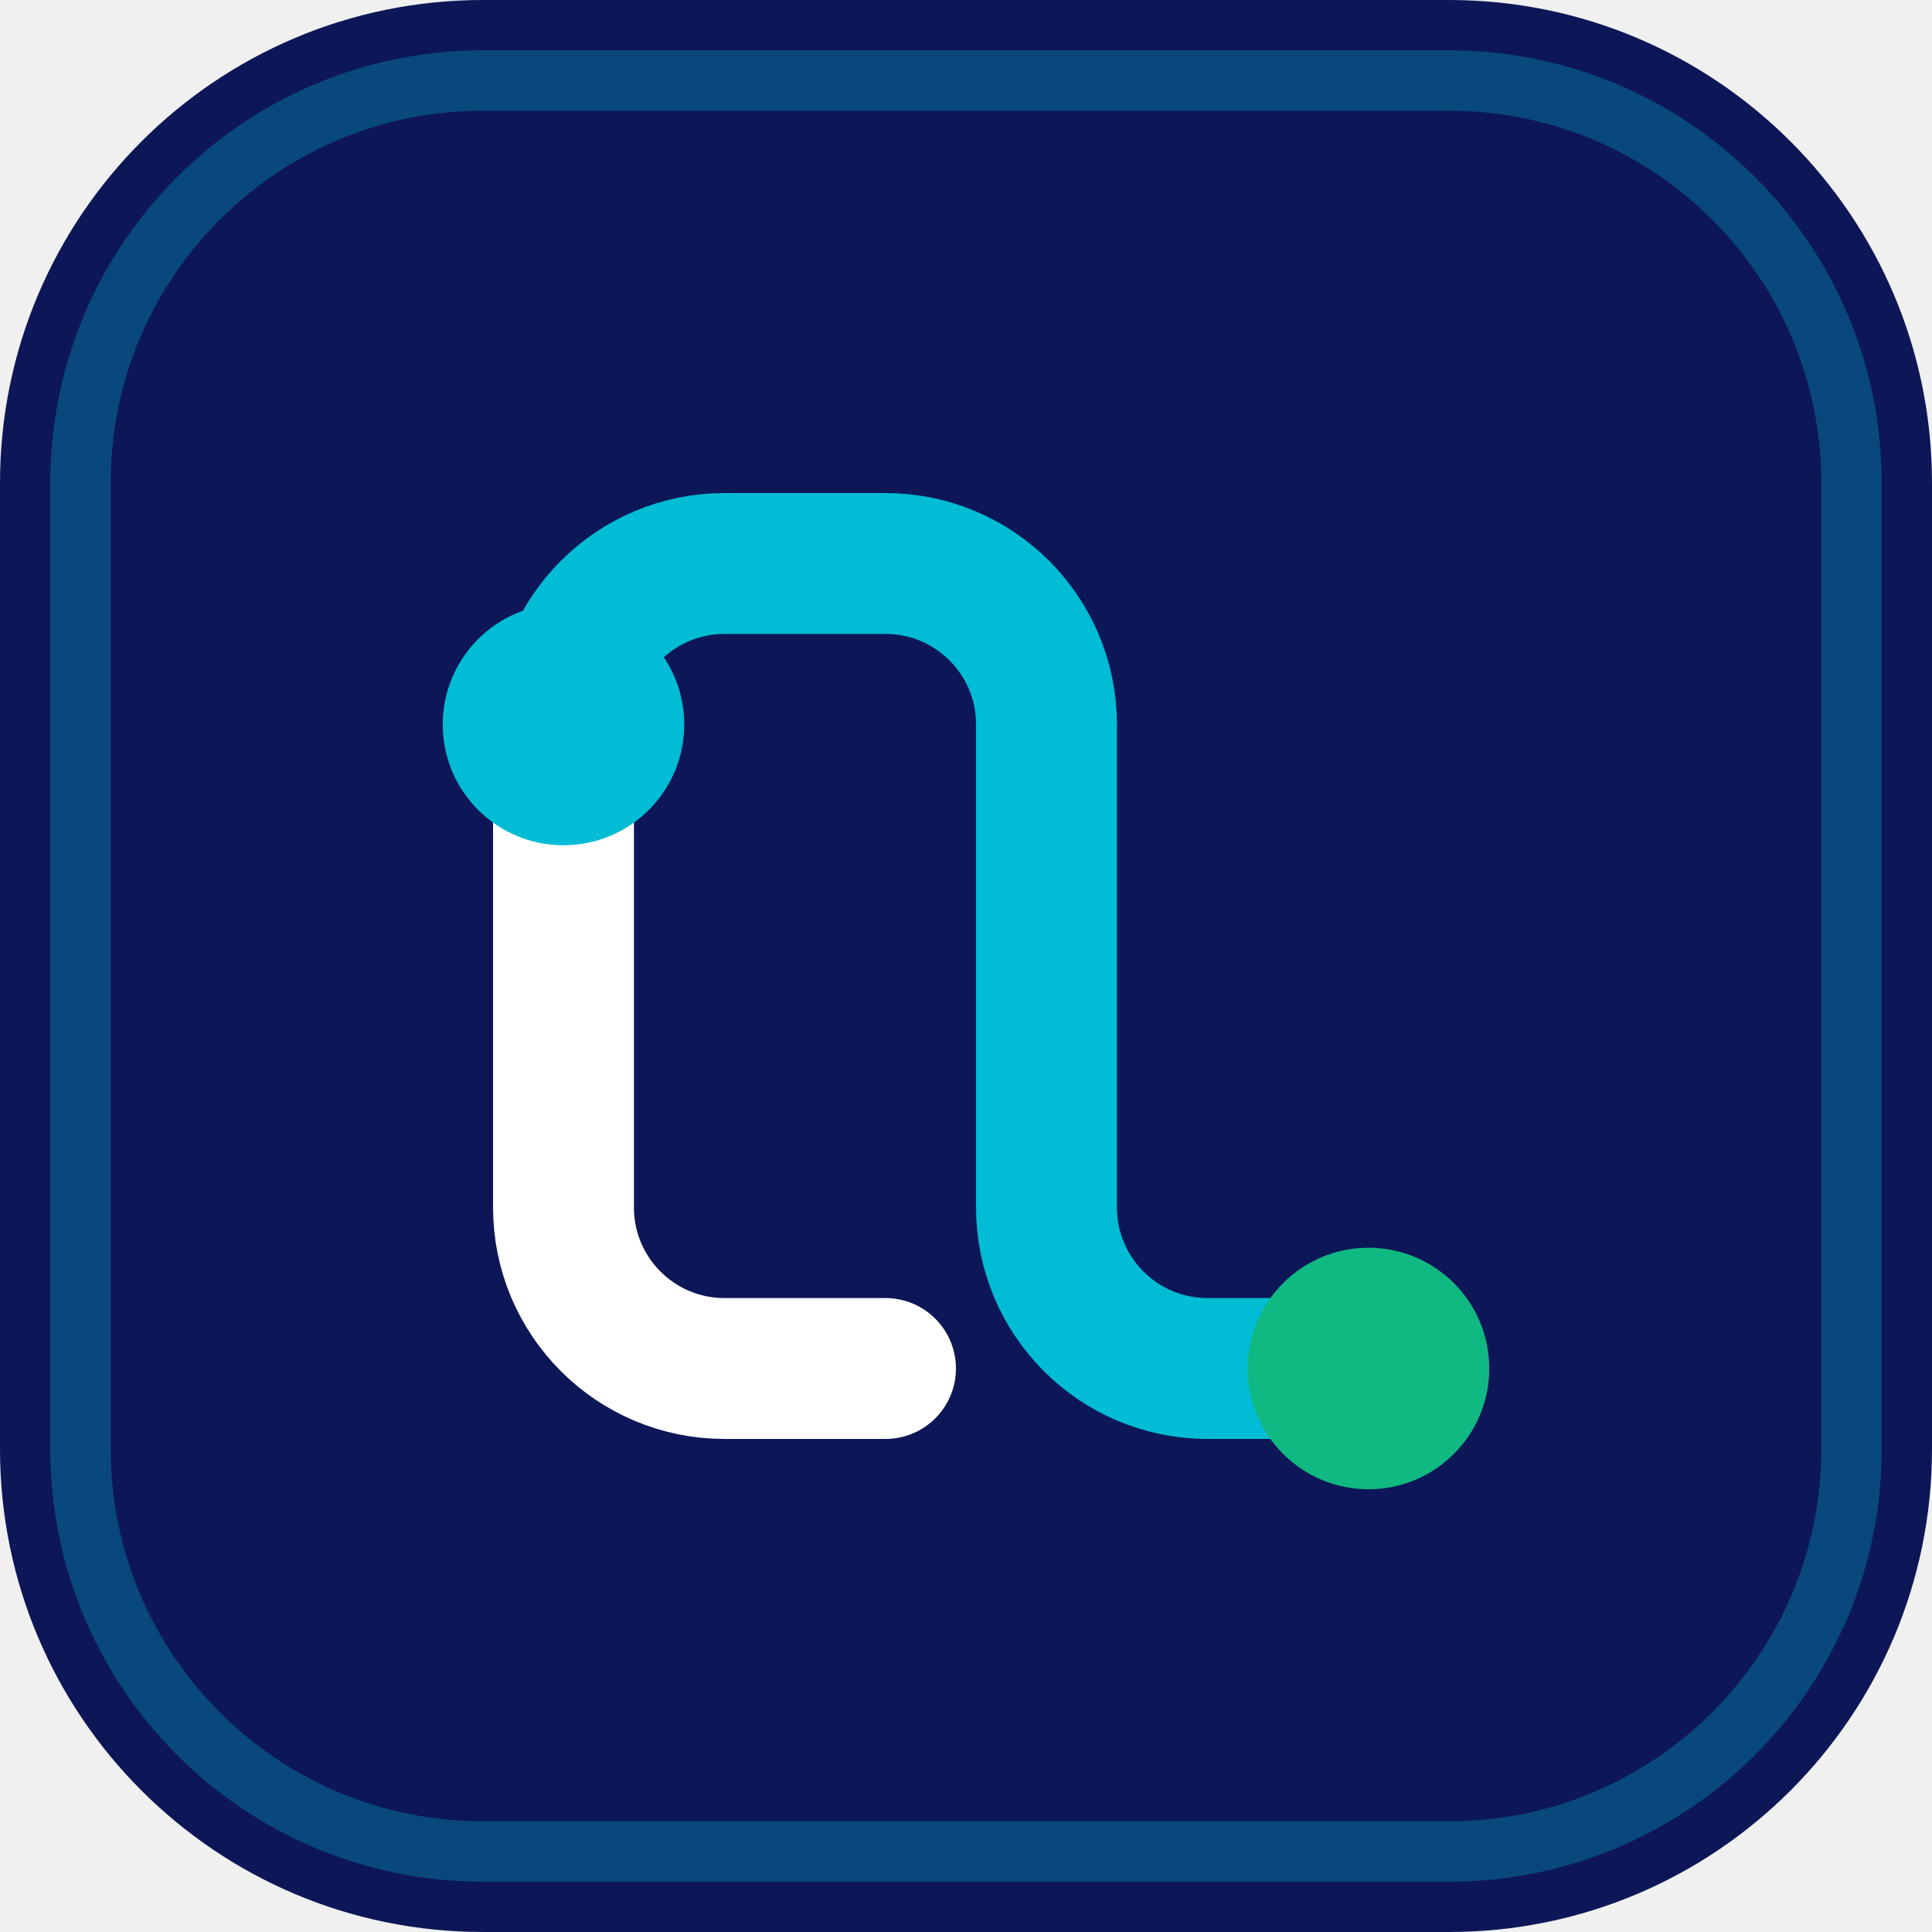
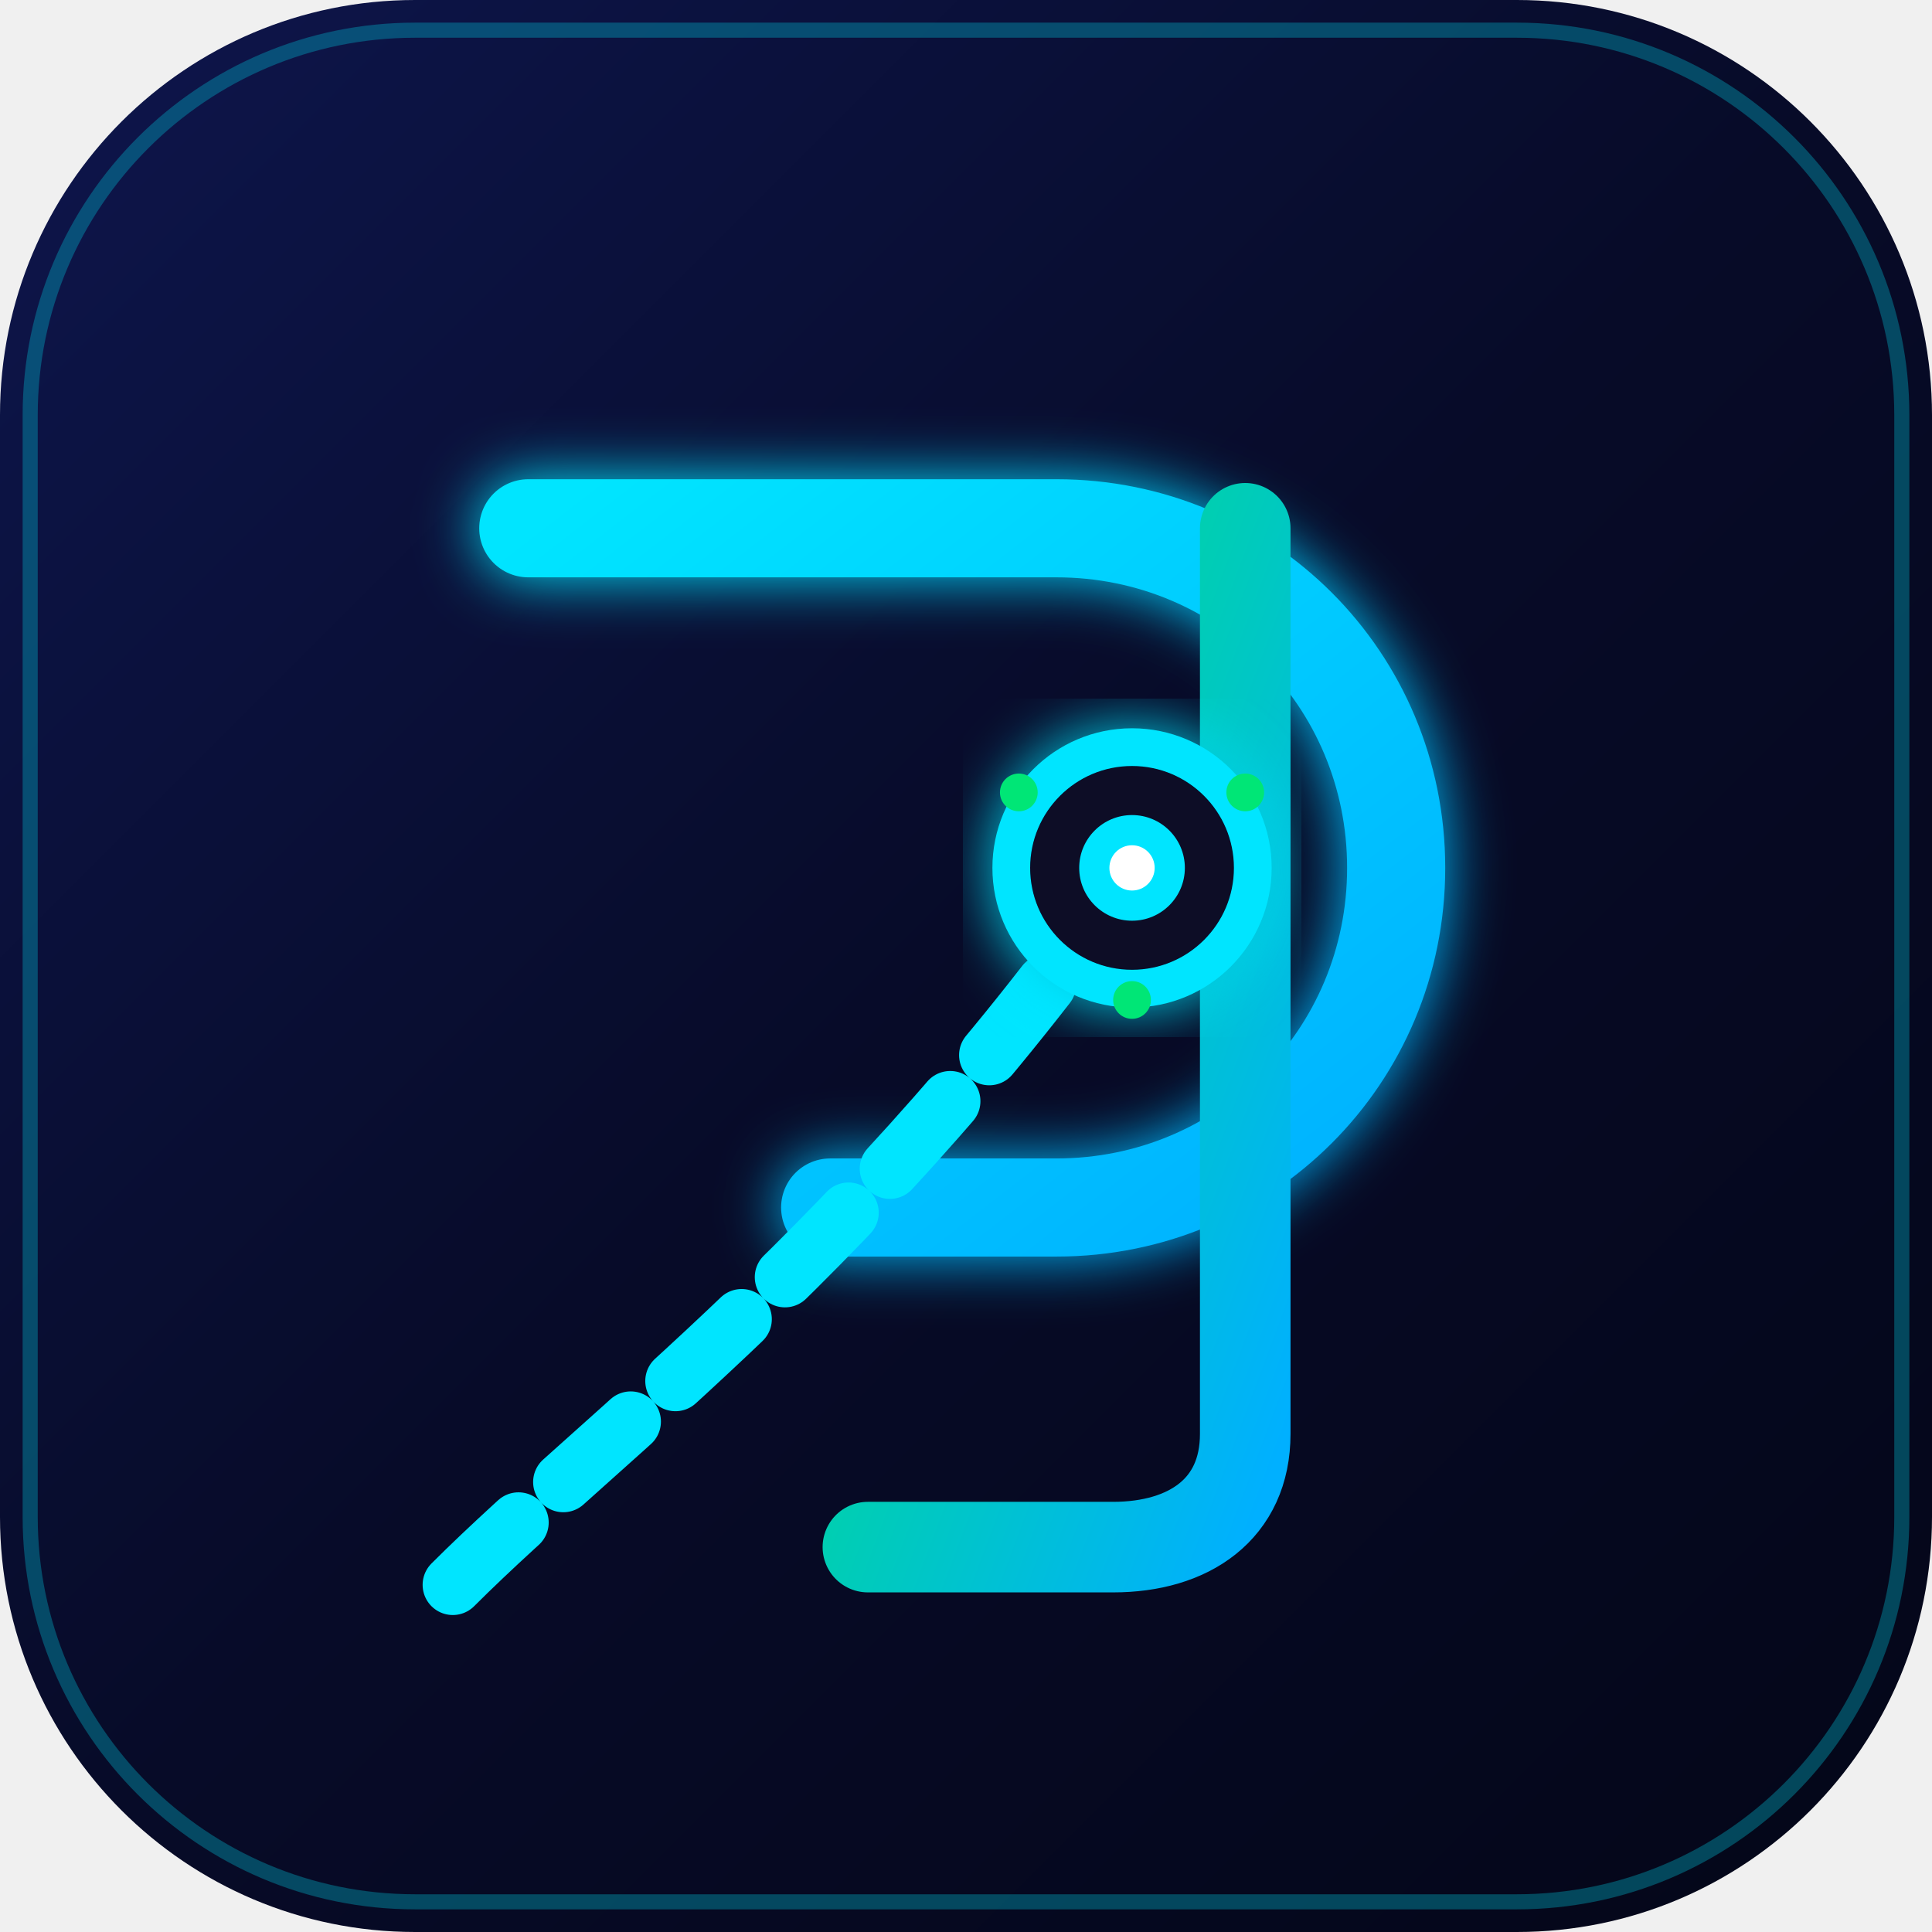
- <svg xmlns="http://www.w3.org/2000/svg" viewBox="0 0 48 48" fill="none">
-   <rect width="48" height="48" rx="12" fill="#0D1757" />
-   <rect x="2" y="2" width="44" height="44" rx="10" stroke="#00BCD4" stroke-opacity="0.3" stroke-width="1.5" />
-   <path d="M14 18C14 15.791 15.791 14 18 14H22C24.209 14 26 15.791 26 18V30C26 32.209 27.791 34 30 34H34" stroke="#00BCD4" stroke-width="3.5" stroke-linecap="round" />
-   <path d="M14 18V30C14 32.209 15.791 34 18 34H22" stroke="#FFFFFF" stroke-width="3.5" stroke-linecap="round" />
-   <circle cx="14" cy="18" r="3" fill="#00BCD4" />
-   <circle cx="34" cy="34" r="3" fill="#10B981" />
+ <svg xmlns="http://www.w3.org/2000/svg" viewBox="0 0 512 512" fill="none">
+   <defs>
+     <linearGradient id="bgGrad" x1="0%" y1="0%" x2="100%" y2="100%">
+       <stop offset="0%" stop-color="#0E164D" />
+       <stop offset="50%" stop-color="#070B28" />
+       <stop offset="100%" stop-color="#040618" />
+     </linearGradient>
+     <linearGradient id="cyanGlow" x1="0%" y1="0%" x2="100%" y2="100%">
+       <stop offset="0%" stop-color="#00E5FF" />
+       <stop offset="100%" stop-color="#00B0FF" />
+     </linearGradient>
+     <linearGradient id="mintGlow" x1="0%" y1="0%" x2="100%" y2="100%">
+       <stop offset="0%" stop-color="#00E676" />
+       <stop offset="100%" stop-color="#00B0FF" />
+     </linearGradient>
+     <filter id="glow" x="-20%" y="-20%" width="140%" height="140%">
+       <feGaussianBlur stdDeviation="8" result="blur" />
+       <feMerge>
+         <feMergeNode in="blur" />
+         <feMergeNode in="SourceGraphic" />
+       </feMerge>
+     </filter>
+   </defs>
+   <rect width="512" height="512" rx="110" fill="url(#bgGrad)" />
+   <rect x="8" y="8" width="496" height="496" rx="102" stroke="#00BCD4" stroke-opacity="0.35" stroke-width="4" />
+   <path d="M140 140 H 280 C 330 140 370 180 370 230 C 370 280 330 320 280 320 H 220" stroke="url(#cyanGlow)" stroke-width="26" stroke-linecap="round" stroke-linejoin="round" filter="url(#glow)" />
+   <path d="M140 140 V 380" stroke="url(#cyanGlow)" stroke-width="26" stroke-linecap="round" />
+   <path d="M260 140 H 400" stroke="url(#mintGlow)" stroke-width="24" stroke-linecap="round" />
+   <path d="M330 140 V 380 C 330 400 315 410 295 410 H 230" stroke="url(#mintGlow)" stroke-width="24" stroke-linecap="round" stroke-linejoin="round" />
+   <path d="M120 420 C 160 380 230 330 300 230" stroke="#00E5FF" stroke-width="16" stroke-linecap="round" stroke-dasharray="24 16" />
+   <circle cx="300" cy="230" r="32" fill="#070B28" stroke="#00E5FF" stroke-width="10" filter="url(#glow)" />
+   <circle cx="300" cy="230" r="14" fill="#00E5FF" />
+   <circle cx="300" cy="230" r="6" fill="#FFFFFF" />
+   <circle cx="270" cy="210" r="5" fill="#00E676" />
+   <circle cx="330" cy="210" r="5" fill="#00E676" />
+   <circle cx="300" cy="265" r="5" fill="#00E676" />
</svg>
